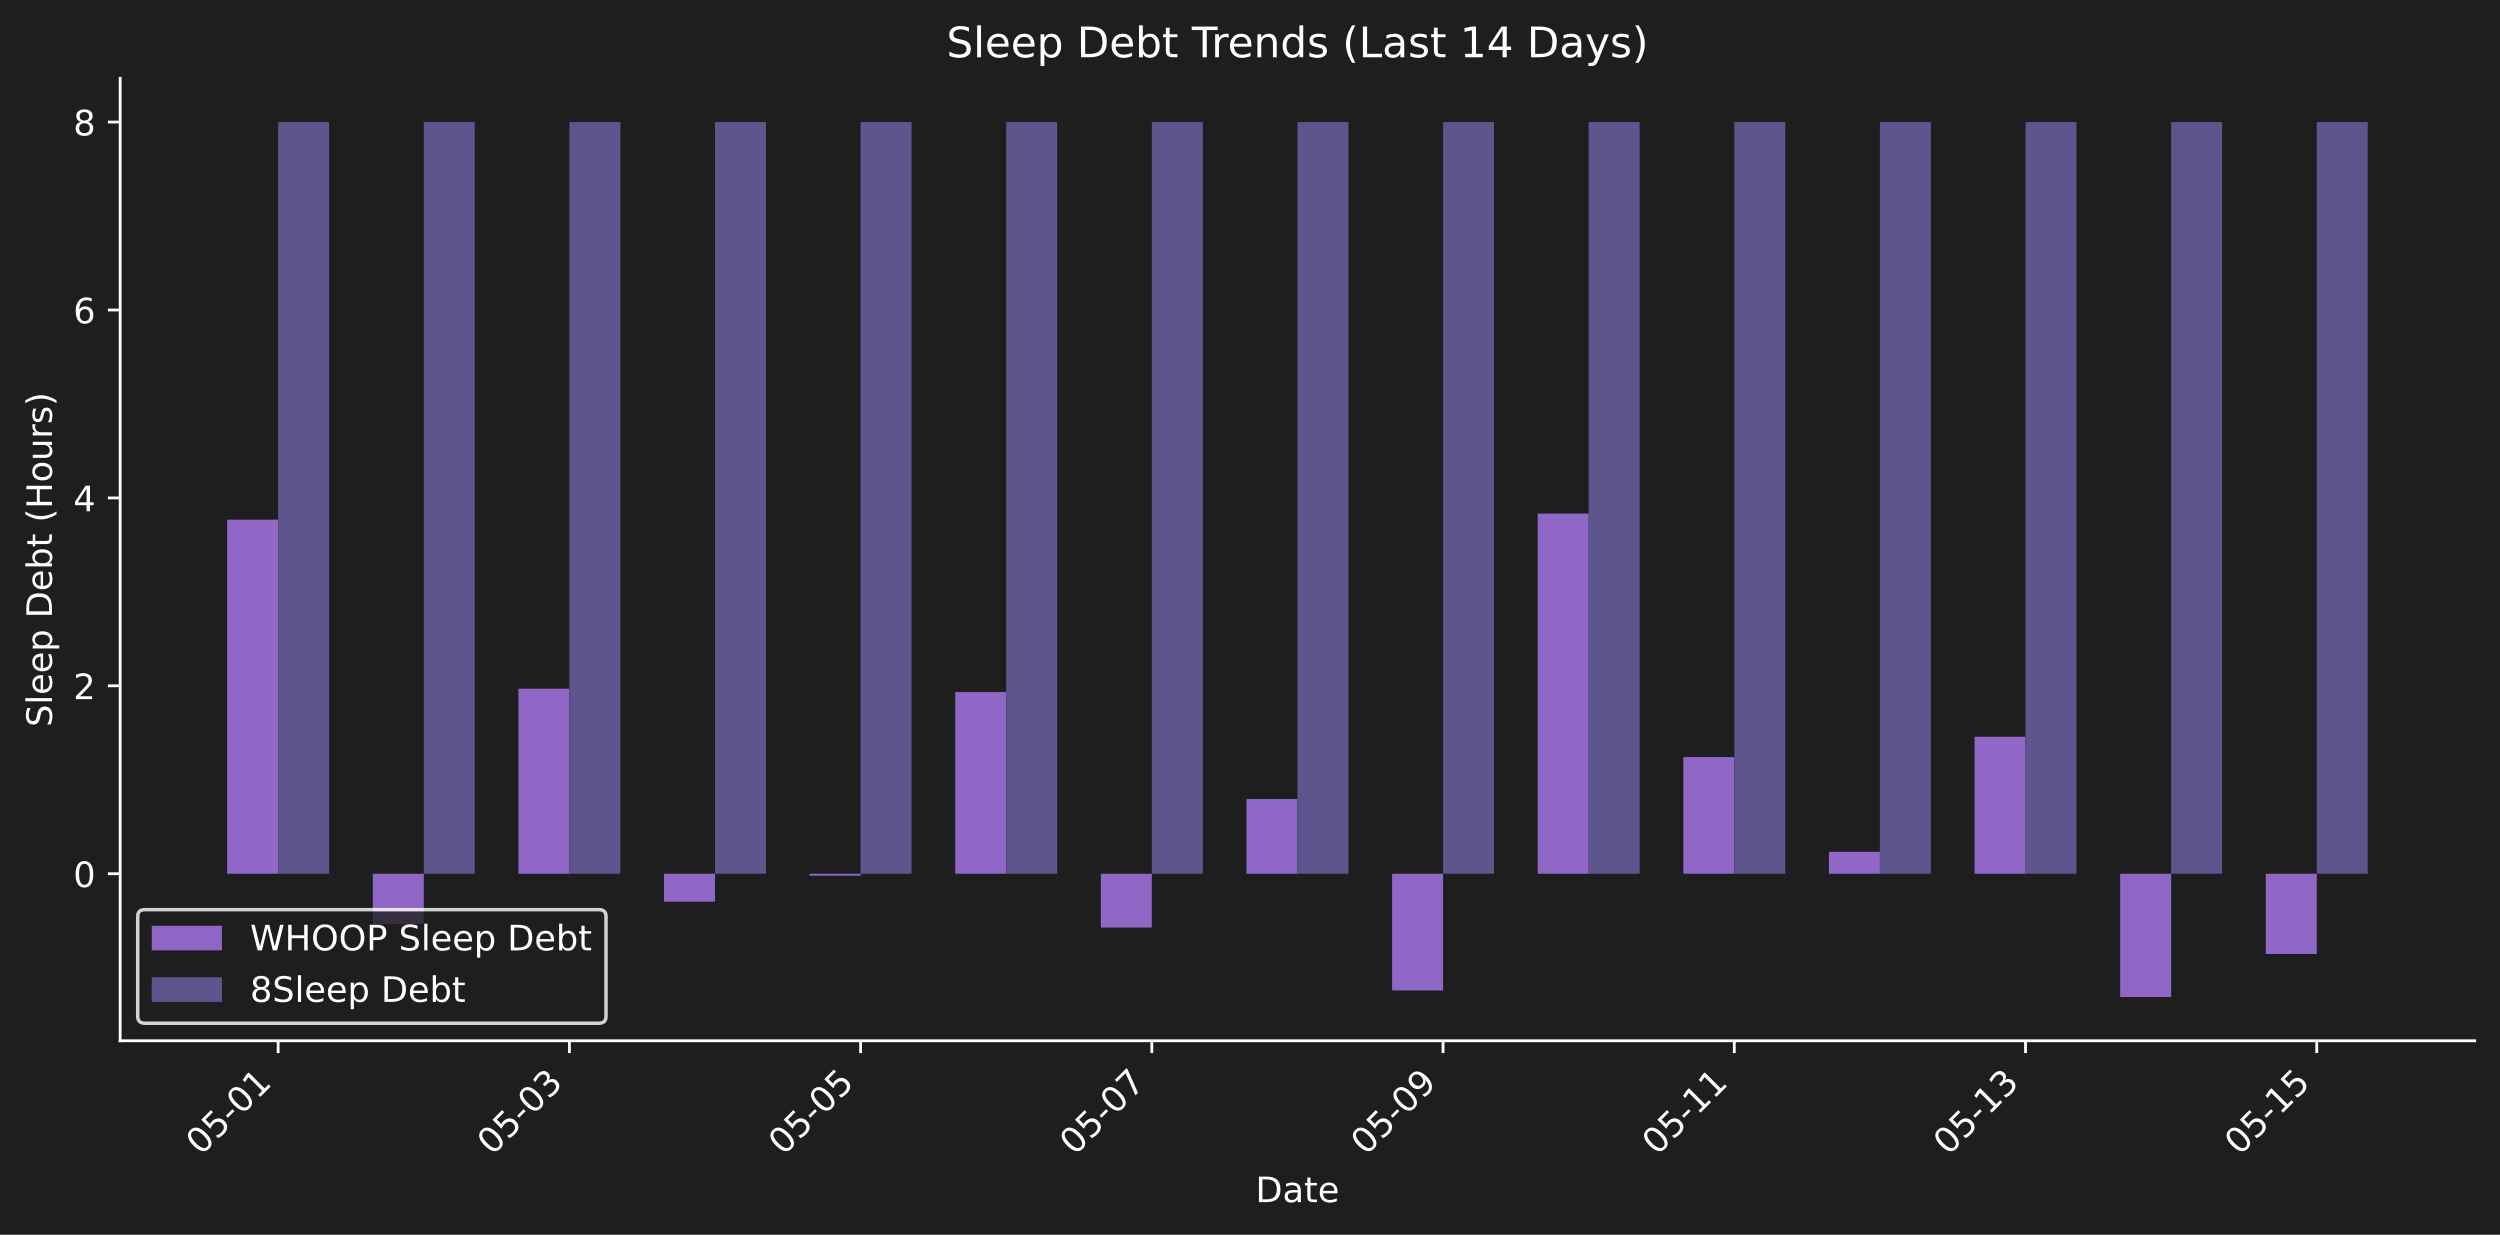
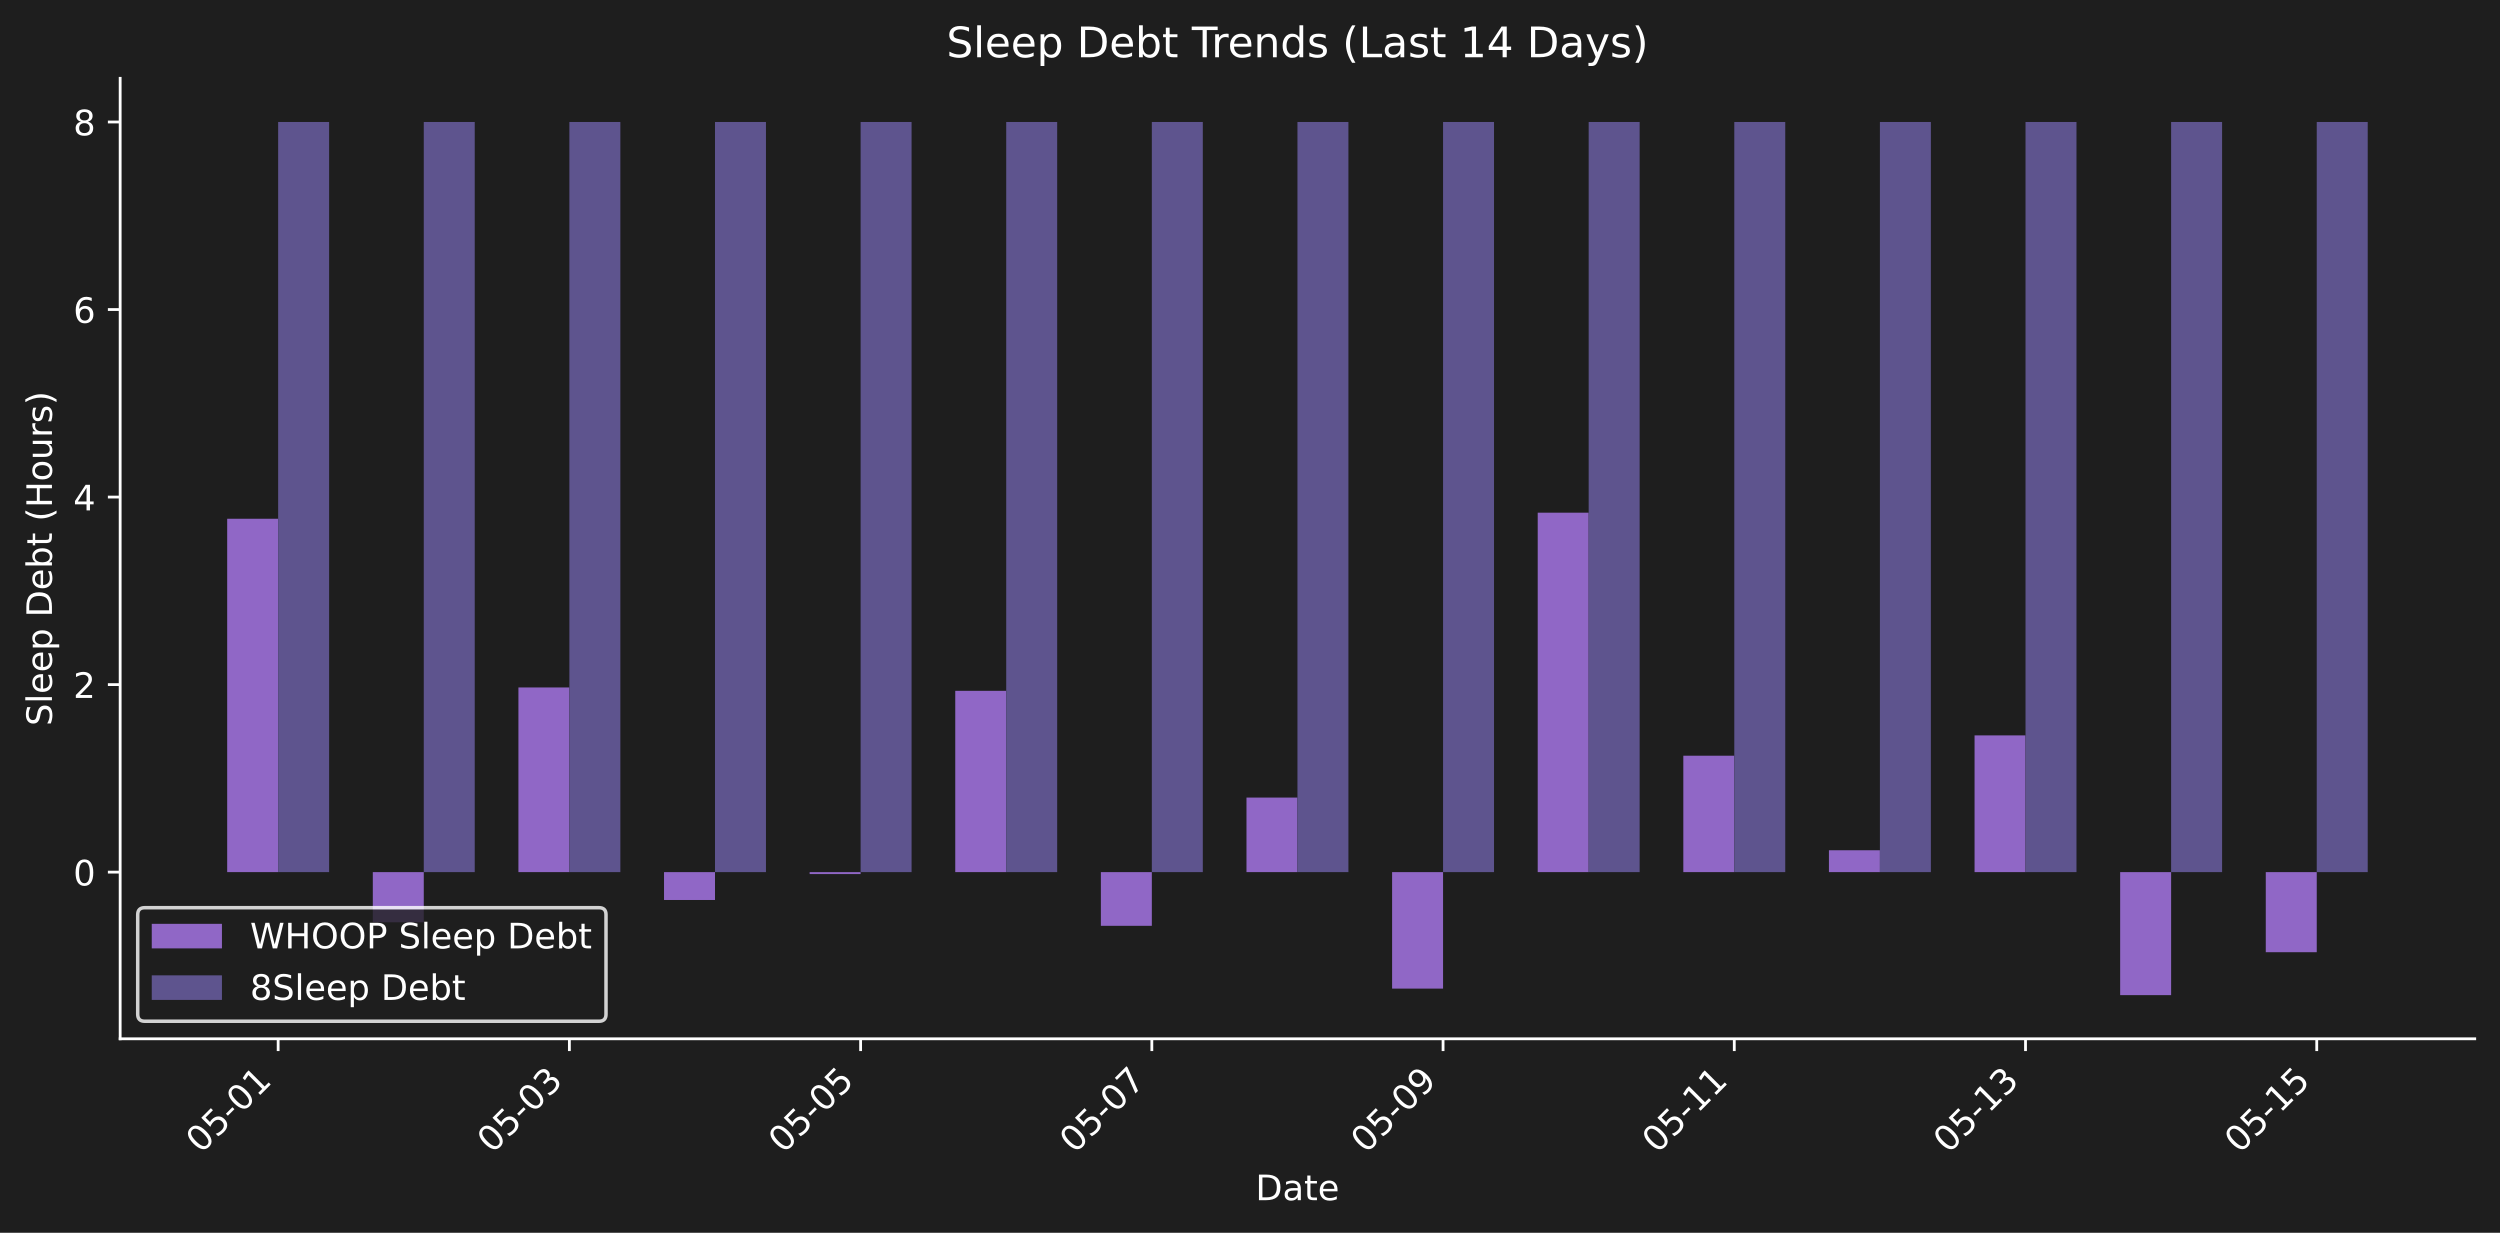
- <svg xmlns="http://www.w3.org/2000/svg" xmlns:xlink="http://www.w3.org/1999/xlink" width="712.371pt" height="351.832pt" viewBox="0 0 712.371 351.832" version="1.1">
+ <svg xmlns="http://www.w3.org/2000/svg" xmlns:xlink="http://www.w3.org/1999/xlink" width="712.371pt" height="351.271pt" viewBox="0 0 712.371 351.271" version="1.1">
  <defs>
    <style type="text/css">*{stroke-linejoin: round; stroke-linecap: butt}</style>
  </defs>
  <g id="figure_1">
    <g id="patch_1">
-       <path d="M 0 351.832  L 712.371 351.832  L 712.371 0  L 0 0  z " style="fill: #1e1e1e" />
+       <path d="M 0 351.271  L 712.371 351.271  L 712.371 0  L 0 0  z " style="fill: #1e1e1e" />
    </g>
    <g id="axes_1">
      <g id="patch_2">
-         <path d="M 34.241 296.563  L 705.171 296.563  L 705.171 22.318  L 34.241 22.318  L 34.241 296.563  z " style="fill: none" />
+         <path d="M 34.241 296.002  L 705.171 296.002  L 705.171 22.318  L 34.241 22.318  L 34.241 296.002  z " style="fill: none" />
      </g>
      <g id="patch_3">
-         <path d="M 64.737 248.971  L 79.26 248.971  L 79.26 148.077  L 64.737 148.077  z " clip-path="url(#p86af8dbedc)" style="fill: #9067c6" />
+         <path d="M 64.737 248.508  L 79.26 248.508  L 79.26 147.819  L 64.737 147.819  z " clip-path="url(#pf714ed4c09)" style="fill: #9067c6" />
      </g>
      <g id="patch_4">
-         <path d="M 106.23 248.971  L 120.752 248.971  L 120.752 263.296  L 106.23 263.296  z " clip-path="url(#p86af8dbedc)" style="fill: #9067c6" />
+         <path d="M 106.23 248.508  L 120.752 248.508  L 120.752 262.803  L 106.23 262.803  z " clip-path="url(#pf714ed4c09)" style="fill: #9067c6" />
      </g>
      <g id="patch_5">
-         <path d="M 147.722 248.971  L 162.244 248.971  L 162.244 196.246  L 147.722 196.246  z " clip-path="url(#p86af8dbedc)" style="fill: #9067c6" />
+         <path d="M 147.722 248.508  L 162.244 248.508  L 162.244 195.891  L 147.722 195.891  z " clip-path="url(#pf714ed4c09)" style="fill: #9067c6" />
      </g>
      <g id="patch_6">
-         <path d="M 189.214 248.971  L 203.737 248.971  L 203.737 256.93  L 189.214 256.93  z " clip-path="url(#p86af8dbedc)" style="fill: #9067c6" />
+         <path d="M 189.214 248.508  L 203.737 248.508  L 203.737 256.45  L 189.214 256.45  z " clip-path="url(#pf714ed4c09)" style="fill: #9067c6" />
      </g>
      <g id="patch_7">
-         <path d="M 230.707 248.971  L 245.229 248.971  L 245.229 249.53  L 230.707 249.53  z " clip-path="url(#p86af8dbedc)" style="fill: #9067c6" />
+         <path d="M 230.707 248.508  L 245.229 248.508  L 245.229 249.065  L 230.707 249.065  z " clip-path="url(#pf714ed4c09)" style="fill: #9067c6" />
      </g>
      <g id="patch_8">
-         <path d="M 272.199 248.971  L 286.721 248.971  L 286.721 197.207  L 272.199 197.207  z " clip-path="url(#p86af8dbedc)" style="fill: #9067c6" />
+         <path d="M 272.199 248.508  L 286.721 248.508  L 286.721 196.85  L 272.199 196.85  z " clip-path="url(#pf714ed4c09)" style="fill: #9067c6" />
      </g>
      <g id="patch_9">
-         <path d="M 313.691 248.971  L 328.213 248.971  L 328.213 264.307  L 313.691 264.307  z " clip-path="url(#p86af8dbedc)" style="fill: #9067c6" />
+         <path d="M 313.691 248.508  L 328.213 248.508  L 328.213 263.812  L 313.691 263.812  z " clip-path="url(#pf714ed4c09)" style="fill: #9067c6" />
      </g>
      <g id="patch_10">
-         <path d="M 355.183 248.971  L 369.706 248.971  L 369.706 227.686  L 355.183 227.686  z " clip-path="url(#p86af8dbedc)" style="fill: #9067c6" />
+         <path d="M 355.183 248.508  L 369.706 248.508  L 369.706 227.266  L 355.183 227.266  z " clip-path="url(#pf714ed4c09)" style="fill: #9067c6" />
      </g>
      <g id="patch_11">
-         <path d="M 396.676 248.971  L 411.198 248.971  L 411.198 282.233  L 396.676 282.233  z " clip-path="url(#p86af8dbedc)" style="fill: #9067c6" />
+         <path d="M 396.676 248.508  L 411.198 248.508  L 411.198 281.702  L 396.676 281.702  z " clip-path="url(#pf714ed4c09)" style="fill: #9067c6" />
      </g>
      <g id="patch_12">
-         <path d="M 438.168 248.971  L 452.69 248.971  L 452.69 146.343  L 438.168 146.343  z " clip-path="url(#p86af8dbedc)" style="fill: #9067c6" />
+         <path d="M 438.168 248.508  L 452.69 248.508  L 452.69 146.089  L 438.168 146.089  z " clip-path="url(#pf714ed4c09)" style="fill: #9067c6" />
      </g>
      <g id="patch_13">
-         <path d="M 479.66 248.971  L 494.182 248.971  L 494.182 215.734  L 479.66 215.734  z " clip-path="url(#p86af8dbedc)" style="fill: #9067c6" />
+         <path d="M 479.66 248.508  L 494.182 248.508  L 494.182 215.338  L 479.66 215.338  z " clip-path="url(#pf714ed4c09)" style="fill: #9067c6" />
      </g>
      <g id="patch_14">
-         <path d="M 521.152 248.971  L 535.675 248.971  L 535.675 242.73  L 521.152 242.73  z " clip-path="url(#p86af8dbedc)" style="fill: #9067c6" />
+         <path d="M 521.152 248.508  L 535.675 248.508  L 535.675 242.279  L 521.152 242.279  z " clip-path="url(#pf714ed4c09)" style="fill: #9067c6" />
      </g>
      <g id="patch_15">
-         <path d="M 562.645 248.971  L 577.167 248.971  L 577.167 209.932  L 562.645 209.932  z " clip-path="url(#p86af8dbedc)" style="fill: #9067c6" />
+         <path d="M 562.645 248.508  L 577.167 248.508  L 577.167 209.548  L 562.645 209.548  z " clip-path="url(#pf714ed4c09)" style="fill: #9067c6" />
      </g>
      <g id="patch_16">
-         <path d="M 604.137 248.971  L 618.659 248.971  L 618.659 284.097  L 604.137 284.097  z " clip-path="url(#p86af8dbedc)" style="fill: #9067c6" />
+         <path d="M 604.137 248.508  L 618.659 248.508  L 618.659 283.562  L 604.137 283.562  z " clip-path="url(#pf714ed4c09)" style="fill: #9067c6" />
      </g>
      <g id="patch_17">
-         <path d="M 645.629 248.971  L 660.152 248.971  L 660.152 271.84  L 645.629 271.84  z " clip-path="url(#p86af8dbedc)" style="fill: #9067c6" />
+         <path d="M 645.629 248.508  L 660.152 248.508  L 660.152 271.33  L 645.629 271.33  z " clip-path="url(#pf714ed4c09)" style="fill: #9067c6" />
      </g>
      <g id="patch_18">
-         <path d="M 79.26 248.971  L 93.782 248.971  L 93.782 34.784  L 79.26 34.784  z " clip-path="url(#p86af8dbedc)" style="fill: #5e548e" />
+         <path d="M 79.26 248.508  L 93.782 248.508  L 93.782 34.758  L 79.26 34.758  z " clip-path="url(#pf714ed4c09)" style="fill: #5e548e" />
      </g>
      <g id="patch_19">
-         <path d="M 120.752 248.971  L 135.274 248.971  L 135.274 34.784  L 120.752 34.784  z " clip-path="url(#p86af8dbedc)" style="fill: #5e548e" />
+         <path d="M 120.752 248.508  L 135.274 248.508  L 135.274 34.758  L 120.752 34.758  z " clip-path="url(#pf714ed4c09)" style="fill: #5e548e" />
      </g>
      <g id="patch_20">
-         <path d="M 162.244 248.971  L 176.767 248.971  L 176.767 34.784  L 162.244 34.784  z " clip-path="url(#p86af8dbedc)" style="fill: #5e548e" />
+         <path d="M 162.244 248.508  L 176.767 248.508  L 176.767 34.758  L 162.244 34.758  z " clip-path="url(#pf714ed4c09)" style="fill: #5e548e" />
      </g>
      <g id="patch_21">
-         <path d="M 203.737 248.971  L 218.259 248.971  L 218.259 34.784  L 203.737 34.784  z " clip-path="url(#p86af8dbedc)" style="fill: #5e548e" />
+         <path d="M 203.737 248.508  L 218.259 248.508  L 218.259 34.758  L 203.737 34.758  z " clip-path="url(#pf714ed4c09)" style="fill: #5e548e" />
      </g>
      <g id="patch_22">
-         <path d="M 245.229 248.971  L 259.751 248.971  L 259.751 34.784  L 245.229 34.784  z " clip-path="url(#p86af8dbedc)" style="fill: #5e548e" />
+         <path d="M 245.229 248.508  L 259.751 248.508  L 259.751 34.758  L 245.229 34.758  z " clip-path="url(#pf714ed4c09)" style="fill: #5e548e" />
      </g>
      <g id="patch_23">
-         <path d="M 286.721 248.971  L 301.243 248.971  L 301.243 34.784  L 286.721 34.784  z " clip-path="url(#p86af8dbedc)" style="fill: #5e548e" />
+         <path d="M 286.721 248.508  L 301.243 248.508  L 301.243 34.758  L 286.721 34.758  z " clip-path="url(#pf714ed4c09)" style="fill: #5e548e" />
      </g>
      <g id="patch_24">
-         <path d="M 328.213 248.971  L 342.736 248.971  L 342.736 34.784  L 328.213 34.784  z " clip-path="url(#p86af8dbedc)" style="fill: #5e548e" />
+         <path d="M 328.213 248.508  L 342.736 248.508  L 342.736 34.758  L 328.213 34.758  z " clip-path="url(#pf714ed4c09)" style="fill: #5e548e" />
      </g>
      <g id="patch_25">
-         <path d="M 369.706 248.971  L 384.228 248.971  L 384.228 34.784  L 369.706 34.784  z " clip-path="url(#p86af8dbedc)" style="fill: #5e548e" />
+         <path d="M 369.706 248.508  L 384.228 248.508  L 384.228 34.758  L 369.706 34.758  z " clip-path="url(#pf714ed4c09)" style="fill: #5e548e" />
      </g>
      <g id="patch_26">
-         <path d="M 411.198 248.971  L 425.72 248.971  L 425.72 34.784  L 411.198 34.784  z " clip-path="url(#p86af8dbedc)" style="fill: #5e548e" />
+         <path d="M 411.198 248.508  L 425.72 248.508  L 425.72 34.758  L 411.198 34.758  z " clip-path="url(#pf714ed4c09)" style="fill: #5e548e" />
      </g>
      <g id="patch_27">
-         <path d="M 452.69 248.971  L 467.212 248.971  L 467.212 34.784  L 452.69 34.784  z " clip-path="url(#p86af8dbedc)" style="fill: #5e548e" />
+         <path d="M 452.69 248.508  L 467.212 248.508  L 467.212 34.758  L 452.69 34.758  z " clip-path="url(#pf714ed4c09)" style="fill: #5e548e" />
      </g>
      <g id="patch_28">
-         <path d="M 494.182 248.971  L 508.705 248.971  L 508.705 34.784  L 494.182 34.784  z " clip-path="url(#p86af8dbedc)" style="fill: #5e548e" />
+         <path d="M 494.182 248.508  L 508.705 248.508  L 508.705 34.758  L 494.182 34.758  z " clip-path="url(#pf714ed4c09)" style="fill: #5e548e" />
      </g>
      <g id="patch_29">
-         <path d="M 535.675 248.971  L 550.197 248.971  L 550.197 34.784  L 535.675 34.784  z " clip-path="url(#p86af8dbedc)" style="fill: #5e548e" />
+         <path d="M 535.675 248.508  L 550.197 248.508  L 550.197 34.758  L 535.675 34.758  z " clip-path="url(#pf714ed4c09)" style="fill: #5e548e" />
      </g>
      <g id="patch_30">
-         <path d="M 577.167 248.971  L 591.689 248.971  L 591.689 34.784  L 577.167 34.784  z " clip-path="url(#p86af8dbedc)" style="fill: #5e548e" />
+         <path d="M 577.167 248.508  L 591.689 248.508  L 591.689 34.758  L 577.167 34.758  z " clip-path="url(#pf714ed4c09)" style="fill: #5e548e" />
      </g>
      <g id="patch_31">
-         <path d="M 618.659 248.971  L 633.182 248.971  L 633.182 34.784  L 618.659 34.784  z " clip-path="url(#p86af8dbedc)" style="fill: #5e548e" />
+         <path d="M 618.659 248.508  L 633.182 248.508  L 633.182 34.758  L 618.659 34.758  z " clip-path="url(#pf714ed4c09)" style="fill: #5e548e" />
      </g>
      <g id="patch_32">
-         <path d="M 660.152 248.971  L 674.674 248.971  L 674.674 34.784  L 660.152 34.784  z " clip-path="url(#p86af8dbedc)" style="fill: #5e548e" />
+         <path d="M 660.152 248.508  L 674.674 248.508  L 674.674 34.758  L 660.152 34.758  z " clip-path="url(#pf714ed4c09)" style="fill: #5e548e" />
      </g>
      <g id="matplotlib.axis_1">
        <g id="xtick_1">
          <g id="line2d_1">
            <defs>
-               <path id="mc27e5ec6ce" d="M 0 0  L 0 3.5  " style="stroke: #ffffff; stroke-width: 0.8" />
+               <path id="m2651adef51" d="M 0 0  L 0 3.5  " style="stroke: #ffffff; stroke-width: 0.8" />
            </defs>
            <g>
-               <use xlink:href="#mc27e5ec6ce" x="79.26" y="296.563" style="fill: #ffffff; stroke: #ffffff; stroke-width: 0.8" />
+               <use xlink:href="#m2651adef51" x="79.26" y="296.002" style="fill: #ffffff; stroke: #ffffff; stroke-width: 0.8" />
            </g>
          </g>
          <g id="text_1">
-             <g style="fill: #ffffff" transform="translate(57.2422 329.483) rotate(-45) scale(0.1 -0.1)">
+             <g style="fill: #ffffff" transform="translate(57.2422 328.9221) rotate(-45) scale(0.1 -0.1)">
              <defs>
                <path id="DejaVuSans-30" d="M 2034 4250  Q 1547 4250 1301 3770  Q 1056 3291 1056 2328  Q 1056 1369 1301 889  Q 1547 409 2034 409  Q 2525 409 2770 889  Q 3016 1369 3016 2328  Q 3016 3291 2770 3770  Q 2525 4250 2034 4250  z M 2034 4750  Q 2819 4750 3233 4129  Q 3647 3509 3647 2328  Q 3647 1150 3233 529  Q 2819 -91 2034 -91  Q 1250 -91 836 529  Q 422 1150 422 2328  Q 422 3509 836 4129  Q 1250 4750 2034 4750  z " transform="scale(0.015625)" />
                <path id="DejaVuSans-35" d="M 691 4666  L 3169 4666  L 3169 4134  L 1269 4134  L 1269 2991  Q 1406 3038 1543 3061  Q 1681 3084 1819 3084  Q 2600 3084 3056 2656  Q 3513 2228 3513 1497  Q 3513 744 3044 326  Q 2575 -91 1722 -91  Q 1428 -91 1123 -41  Q 819 9 494 109  L 494 744  Q 775 591 1075 516  Q 1375 441 1709 441  Q 2250 441 2565 725  Q 2881 1009 2881 1497  Q 2881 1984 2565 2268  Q 2250 2553 1709 2553  Q 1456 2553 1204 2497  Q 953 2441 691 2322  L 691 4666  z " transform="scale(0.015625)" />
                <path id="DejaVuSans-2d" d="M 313 2009  L 1997 2009  L 1997 1497  L 313 1497  L 313 2009  z " transform="scale(0.015625)" />
                <path id="DejaVuSans-31" d="M 794 531  L 1825 531  L 1825 4091  L 703 3866  L 703 4441  L 1819 4666  L 2450 4666  L 2450 531  L 3481 531  L 3481 0  L 794 0  L 794 531  z " transform="scale(0.015625)" />
              </defs>
              <use xlink:href="#DejaVuSans-30" />
              <use xlink:href="#DejaVuSans-35" transform="translate(63.62305 0)" />
              <use xlink:href="#DejaVuSans-2d" transform="translate(127.2461 0)" />
              <use xlink:href="#DejaVuSans-30" transform="translate(163.3301 0)" />
              <use xlink:href="#DejaVuSans-31" transform="translate(226.9531 0)" />
            </g>
          </g>
        </g>
        <g id="xtick_2">
          <g id="line2d_2">
            <g>
-               <use xlink:href="#mc27e5ec6ce" x="162.244" y="296.563" style="fill: #ffffff; stroke: #ffffff; stroke-width: 0.8" />
+               <use xlink:href="#m2651adef51" x="162.244" y="296.002" style="fill: #ffffff; stroke: #ffffff; stroke-width: 0.8" />
            </g>
          </g>
          <g id="text_2">
-             <g style="fill: #ffffff" transform="translate(140.2267 329.483) rotate(-45) scale(0.1 -0.1)">
+             <g style="fill: #ffffff" transform="translate(140.2267 328.9221) rotate(-45) scale(0.1 -0.1)">
              <defs>
                <path id="DejaVuSans-33" d="M 2597 2516  Q 3050 2419 3304 2112  Q 3559 1806 3559 1356  Q 3559 666 3084 287  Q 2609 -91 1734 -91  Q 1441 -91 1130 -33  Q 819 25 488 141  L 488 750  Q 750 597 1062 519  Q 1375 441 1716 441  Q 2309 441 2620 675  Q 2931 909 2931 1356  Q 2931 1769 2642 2001  Q 2353 2234 1838 2234  L 1294 2234  L 1294 2753  L 1863 2753  Q 2328 2753 2575 2939  Q 2822 3125 2822 3475  Q 2822 3834 2567 4026  Q 2313 4219 1838 4219  Q 1578 4219 1281 4162  Q 984 4106 628 3988  L 628 4550  Q 988 4650 1302 4700  Q 1616 4750 1894 4750  Q 2613 4750 3031 4423  Q 3450 4097 3450 3541  Q 3450 3153 3228 2886  Q 3006 2619 2597 2516  z " transform="scale(0.015625)" />
              </defs>
              <use xlink:href="#DejaVuSans-30" />
              <use xlink:href="#DejaVuSans-35" transform="translate(63.62305 0)" />
              <use xlink:href="#DejaVuSans-2d" transform="translate(127.2461 0)" />
              <use xlink:href="#DejaVuSans-30" transform="translate(163.3301 0)" />
              <use xlink:href="#DejaVuSans-33" transform="translate(226.9531 0)" />
            </g>
          </g>
        </g>
        <g id="xtick_3">
          <g id="line2d_3">
            <g>
-               <use xlink:href="#mc27e5ec6ce" x="245.229" y="296.563" style="fill: #ffffff; stroke: #ffffff; stroke-width: 0.8" />
+               <use xlink:href="#m2651adef51" x="245.229" y="296.002" style="fill: #ffffff; stroke: #ffffff; stroke-width: 0.8" />
            </g>
          </g>
          <g id="text_3">
-             <g style="fill: #ffffff" transform="translate(223.2113 329.483) rotate(-45) scale(0.1 -0.1)">
+             <g style="fill: #ffffff" transform="translate(223.2113 328.9221) rotate(-45) scale(0.1 -0.1)">
              <use xlink:href="#DejaVuSans-30" />
              <use xlink:href="#DejaVuSans-35" transform="translate(63.62305 0)" />
              <use xlink:href="#DejaVuSans-2d" transform="translate(127.2461 0)" />
              <use xlink:href="#DejaVuSans-30" transform="translate(163.3301 0)" />
              <use xlink:href="#DejaVuSans-35" transform="translate(226.9531 0)" />
            </g>
          </g>
        </g>
        <g id="xtick_4">
          <g id="line2d_4">
            <g>
-               <use xlink:href="#mc27e5ec6ce" x="328.213" y="296.563" style="fill: #ffffff; stroke: #ffffff; stroke-width: 0.8" />
+               <use xlink:href="#m2651adef51" x="328.213" y="296.002" style="fill: #ffffff; stroke: #ffffff; stroke-width: 0.8" />
            </g>
          </g>
          <g id="text_4">
-             <g style="fill: #ffffff" transform="translate(306.1958 329.483) rotate(-45) scale(0.1 -0.1)">
+             <g style="fill: #ffffff" transform="translate(306.1958 328.9221) rotate(-45) scale(0.1 -0.1)">
              <defs>
                <path id="DejaVuSans-37" d="M 525 4666  L 3525 4666  L 3525 4397  L 1831 0  L 1172 0  L 2766 4134  L 525 4134  L 525 4666  z " transform="scale(0.015625)" />
              </defs>
              <use xlink:href="#DejaVuSans-30" />
              <use xlink:href="#DejaVuSans-35" transform="translate(63.62305 0)" />
              <use xlink:href="#DejaVuSans-2d" transform="translate(127.2461 0)" />
              <use xlink:href="#DejaVuSans-30" transform="translate(163.3301 0)" />
              <use xlink:href="#DejaVuSans-37" transform="translate(226.9531 0)" />
            </g>
          </g>
        </g>
        <g id="xtick_5">
          <g id="line2d_5">
            <g>
-               <use xlink:href="#mc27e5ec6ce" x="411.198" y="296.563" style="fill: #ffffff; stroke: #ffffff; stroke-width: 0.8" />
+               <use xlink:href="#m2651adef51" x="411.198" y="296.002" style="fill: #ffffff; stroke: #ffffff; stroke-width: 0.8" />
            </g>
          </g>
          <g id="text_5">
-             <g style="fill: #ffffff" transform="translate(389.1804 329.483) rotate(-45) scale(0.1 -0.1)">
+             <g style="fill: #ffffff" transform="translate(389.1804 328.9221) rotate(-45) scale(0.1 -0.1)">
              <defs>
                <path id="DejaVuSans-39" d="M 703 97  L 703 672  Q 941 559 1184 500  Q 1428 441 1663 441  Q 2288 441 2617 861  Q 2947 1281 2994 2138  Q 2813 1869 2534 1725  Q 2256 1581 1919 1581  Q 1219 1581 811 2004  Q 403 2428 403 3163  Q 403 3881 828 4315  Q 1253 4750 1959 4750  Q 2769 4750 3195 4129  Q 3622 3509 3622 2328  Q 3622 1225 3098 567  Q 2575 -91 1691 -91  Q 1453 -91 1209 -44  Q 966 3 703 97  z M 1959 2075  Q 2384 2075 2632 2365  Q 2881 2656 2881 3163  Q 2881 3666 2632 3958  Q 2384 4250 1959 4250  Q 1534 4250 1286 3958  Q 1038 3666 1038 3163  Q 1038 2656 1286 2365  Q 1534 2075 1959 2075  z " transform="scale(0.015625)" />
              </defs>
              <use xlink:href="#DejaVuSans-30" />
              <use xlink:href="#DejaVuSans-35" transform="translate(63.62305 0)" />
              <use xlink:href="#DejaVuSans-2d" transform="translate(127.2461 0)" />
              <use xlink:href="#DejaVuSans-30" transform="translate(163.3301 0)" />
              <use xlink:href="#DejaVuSans-39" transform="translate(226.9531 0)" />
            </g>
          </g>
        </g>
        <g id="xtick_6">
          <g id="line2d_6">
            <g>
-               <use xlink:href="#mc27e5ec6ce" x="494.182" y="296.563" style="fill: #ffffff; stroke: #ffffff; stroke-width: 0.8" />
+               <use xlink:href="#m2651adef51" x="494.182" y="296.002" style="fill: #ffffff; stroke: #ffffff; stroke-width: 0.8" />
            </g>
          </g>
          <g id="text_6">
-             <g style="fill: #ffffff" transform="translate(472.1649 329.483) rotate(-45) scale(0.1 -0.1)">
+             <g style="fill: #ffffff" transform="translate(472.1649 328.9221) rotate(-45) scale(0.1 -0.1)">
              <use xlink:href="#DejaVuSans-30" />
              <use xlink:href="#DejaVuSans-35" transform="translate(63.62305 0)" />
              <use xlink:href="#DejaVuSans-2d" transform="translate(127.2461 0)" />
              <use xlink:href="#DejaVuSans-31" transform="translate(163.3301 0)" />
              <use xlink:href="#DejaVuSans-31" transform="translate(226.9531 0)" />
            </g>
          </g>
        </g>
        <g id="xtick_7">
          <g id="line2d_7">
            <g>
-               <use xlink:href="#mc27e5ec6ce" x="577.167" y="296.563" style="fill: #ffffff; stroke: #ffffff; stroke-width: 0.8" />
+               <use xlink:href="#m2651adef51" x="577.167" y="296.002" style="fill: #ffffff; stroke: #ffffff; stroke-width: 0.8" />
            </g>
          </g>
          <g id="text_7">
-             <g style="fill: #ffffff" transform="translate(555.1494 329.483) rotate(-45) scale(0.1 -0.1)">
+             <g style="fill: #ffffff" transform="translate(555.1494 328.9221) rotate(-45) scale(0.1 -0.1)">
              <use xlink:href="#DejaVuSans-30" />
              <use xlink:href="#DejaVuSans-35" transform="translate(63.62305 0)" />
              <use xlink:href="#DejaVuSans-2d" transform="translate(127.2461 0)" />
              <use xlink:href="#DejaVuSans-31" transform="translate(163.3301 0)" />
              <use xlink:href="#DejaVuSans-33" transform="translate(226.9531 0)" />
            </g>
          </g>
        </g>
        <g id="xtick_8">
          <g id="line2d_8">
            <g>
-               <use xlink:href="#mc27e5ec6ce" x="660.152" y="296.563" style="fill: #ffffff; stroke: #ffffff; stroke-width: 0.8" />
+               <use xlink:href="#m2651adef51" x="660.152" y="296.002" style="fill: #ffffff; stroke: #ffffff; stroke-width: 0.8" />
            </g>
          </g>
          <g id="text_8">
-             <g style="fill: #ffffff" transform="translate(638.134 329.483) rotate(-45) scale(0.1 -0.1)">
+             <g style="fill: #ffffff" transform="translate(638.134 328.9221) rotate(-45) scale(0.1 -0.1)">
              <use xlink:href="#DejaVuSans-30" />
              <use xlink:href="#DejaVuSans-35" transform="translate(63.62305 0)" />
              <use xlink:href="#DejaVuSans-2d" transform="translate(127.2461 0)" />
              <use xlink:href="#DejaVuSans-31" transform="translate(163.3301 0)" />
              <use xlink:href="#DejaVuSans-35" transform="translate(226.9531 0)" />
            </g>
          </g>
        </g>
        <g id="text_9">
-           <g style="fill: #ffffff" transform="translate(357.7548 342.552) scale(0.1 -0.1)">
+           <g style="fill: #ffffff" transform="translate(357.7548 341.9911) scale(0.1 -0.1)">
            <defs>
              <path id="DejaVuSans-44" d="M 1259 4147  L 1259 519  L 2022 519  Q 2988 519 3436 956  Q 3884 1394 3884 2338  Q 3884 3275 3436 3711  Q 2988 4147 2022 4147  L 1259 4147  z M 628 4666  L 1925 4666  Q 3281 4666 3915 4102  Q 4550 3538 4550 2338  Q 4550 1131 3912 565  Q 3275 0 1925 0  L 628 0  L 628 4666  z " transform="scale(0.015625)" />
              <path id="DejaVuSans-61" d="M 2194 1759  Q 1497 1759 1228 1600  Q 959 1441 959 1056  Q 959 750 1161 570  Q 1363 391 1709 391  Q 2188 391 2477 730  Q 2766 1069 2766 1631  L 2766 1759  L 2194 1759  z M 3341 1997  L 3341 0  L 2766 0  L 2766 531  Q 2569 213 2275 61  Q 1981 -91 1556 -91  Q 1019 -91 701 211  Q 384 513 384 1019  Q 384 1609 779 1909  Q 1175 2209 1959 2209  L 2766 2209  L 2766 2266  Q 2766 2663 2505 2880  Q 2244 3097 1772 3097  Q 1472 3097 1187 3025  Q 903 2953 641 2809  L 641 3341  Q 956 3463 1253 3523  Q 1550 3584 1831 3584  Q 2591 3584 2966 3190  Q 3341 2797 3341 1997  z " transform="scale(0.015625)" />
              <path id="DejaVuSans-74" d="M 1172 4494  L 1172 3500  L 2356 3500  L 2356 3053  L 1172 3053  L 1172 1153  Q 1172 725 1289 603  Q 1406 481 1766 481  L 2356 481  L 2356 0  L 1766 0  Q 1100 0 847 248  Q 594 497 594 1153  L 594 3053  L 172 3053  L 172 3500  L 594 3500  L 594 4494  L 1172 4494  z " transform="scale(0.015625)" />
              <path id="DejaVuSans-65" d="M 3597 1894  L 3597 1613  L 953 1613  Q 991 1019 1311 708  Q 1631 397 2203 397  Q 2534 397 2845 478  Q 3156 559 3463 722  L 3463 178  Q 3153 47 2828 -22  Q 2503 -91 2169 -91  Q 1331 -91 842 396  Q 353 884 353 1716  Q 353 2575 817 3079  Q 1281 3584 2069 3584  Q 2775 3584 3186 3129  Q 3597 2675 3597 1894  z M 3022 2063  Q 3016 2534 2758 2815  Q 2500 3097 2075 3097  Q 1594 3097 1305 2825  Q 1016 2553 972 2059  L 3022 2063  z " transform="scale(0.015625)" />
            </defs>
            <use xlink:href="#DejaVuSans-44" />
            <use xlink:href="#DejaVuSans-61" transform="translate(77.00195 0)" />
            <use xlink:href="#DejaVuSans-74" transform="translate(138.2812 0)" />
            <use xlink:href="#DejaVuSans-65" transform="translate(177.4902 0)" />
          </g>
        </g>
      </g>
      <g id="matplotlib.axis_2">
        <g id="ytick_1">
          <g id="line2d_9">
            <defs>
-               <path id="m683df38c7d" d="M 0 0  L -3.5 0  " style="stroke: #ffffff; stroke-width: 0.8" />
+               <path id="m13332df823" d="M 0 0  L -3.5 0  " style="stroke: #ffffff; stroke-width: 0.8" />
            </defs>
            <g>
-               <use xlink:href="#m683df38c7d" x="34.241" y="248.971" style="fill: #ffffff; stroke: #ffffff; stroke-width: 0.8" />
+               <use xlink:href="#m13332df823" x="34.241" y="248.508" style="fill: #ffffff; stroke: #ffffff; stroke-width: 0.8" />
            </g>
          </g>
          <g id="text_10">
-             <g style="fill: #ffffff" transform="translate(20.87813 252.7705) scale(0.1 -0.1)">
+             <g style="fill: #ffffff" transform="translate(20.87813 252.307) scale(0.1 -0.1)">
              <use xlink:href="#DejaVuSans-30" />
            </g>
          </g>
        </g>
        <g id="ytick_2">
          <g id="line2d_10">
            <g>
-               <use xlink:href="#m683df38c7d" x="34.241" y="195.424" style="fill: #ffffff; stroke: #ffffff; stroke-width: 0.8" />
+               <use xlink:href="#m13332df823" x="34.241" y="195.07" style="fill: #ffffff; stroke: #ffffff; stroke-width: 0.8" />
            </g>
          </g>
          <g id="text_11">
-             <g style="fill: #ffffff" transform="translate(20.87813 199.2237) scale(0.1 -0.1)">
+             <g style="fill: #ffffff" transform="translate(20.87813 198.8696) scale(0.1 -0.1)">
              <defs>
                <path id="DejaVuSans-32" d="M 1228 531  L 3431 531  L 3431 0  L 469 0  L 469 531  Q 828 903 1448 1529  Q 2069 2156 2228 2338  Q 2531 2678 2651 2914  Q 2772 3150 2772 3378  Q 2772 3750 2511 3984  Q 2250 4219 1831 4219  Q 1534 4219 1204 4116  Q 875 4013 500 3803  L 500 4441  Q 881 4594 1212 4672  Q 1544 4750 1819 4750  Q 2544 4750 2975 4387  Q 3406 4025 3406 3419  Q 3406 3131 3298 2873  Q 3191 2616 2906 2266  Q 2828 2175 2409 1742  Q 1991 1309 1228 531  z " transform="scale(0.015625)" />
              </defs>
              <use xlink:href="#DejaVuSans-32" />
            </g>
          </g>
        </g>
        <g id="ytick_3">
          <g id="line2d_11">
            <g>
-               <use xlink:href="#m683df38c7d" x="34.241" y="141.878" style="fill: #ffffff; stroke: #ffffff; stroke-width: 0.8" />
+               <use xlink:href="#m13332df823" x="34.241" y="141.633" style="fill: #ffffff; stroke: #ffffff; stroke-width: 0.8" />
            </g>
          </g>
          <g id="text_12">
-             <g style="fill: #ffffff" transform="translate(20.87813 145.6768) scale(0.1 -0.1)">
+             <g style="fill: #ffffff" transform="translate(20.87813 145.4322) scale(0.1 -0.1)">
              <defs>
                <path id="DejaVuSans-34" d="M 2419 4116  L 825 1625  L 2419 1625  L 2419 4116  z M 2253 4666  L 3047 4666  L 3047 1625  L 3713 1625  L 3713 1100  L 3047 1100  L 3047 0  L 2419 0  L 2419 1100  L 313 1100  L 313 1709  L 2253 4666  z " transform="scale(0.015625)" />
              </defs>
              <use xlink:href="#DejaVuSans-34" />
            </g>
          </g>
        </g>
        <g id="ytick_4">
          <g id="line2d_12">
            <g>
-               <use xlink:href="#m683df38c7d" x="34.241" y="88.331" style="fill: #ffffff; stroke: #ffffff; stroke-width: 0.8" />
+               <use xlink:href="#m13332df823" x="34.241" y="88.196" style="fill: #ffffff; stroke: #ffffff; stroke-width: 0.8" />
            </g>
          </g>
          <g id="text_13">
-             <g style="fill: #ffffff" transform="translate(20.87813 92.1299) scale(0.1 -0.1)">
+             <g style="fill: #ffffff" transform="translate(20.87813 91.99489) scale(0.1 -0.1)">
              <defs>
                <path id="DejaVuSans-36" d="M 2113 2584  Q 1688 2584 1439 2293  Q 1191 2003 1191 1497  Q 1191 994 1439 701  Q 1688 409 2113 409  Q 2538 409 2786 701  Q 3034 994 3034 1497  Q 3034 2003 2786 2293  Q 2538 2584 2113 2584  z M 3366 4563  L 3366 3988  Q 3128 4100 2886 4159  Q 2644 4219 2406 4219  Q 1781 4219 1451 3797  Q 1122 3375 1075 2522  Q 1259 2794 1537 2939  Q 1816 3084 2150 3084  Q 2853 3084 3261 2657  Q 3669 2231 3669 1497  Q 3669 778 3244 343  Q 2819 -91 2113 -91  Q 1303 -91 875 529  Q 447 1150 447 2328  Q 447 3434 972 4092  Q 1497 4750 2381 4750  Q 2619 4750 2861 4703  Q 3103 4656 3366 4563  z " transform="scale(0.015625)" />
              </defs>
              <use xlink:href="#DejaVuSans-36" />
            </g>
          </g>
        </g>
        <g id="ytick_5">
          <g id="line2d_13">
            <g>
-               <use xlink:href="#m683df38c7d" x="34.241" y="34.784" style="fill: #ffffff; stroke: #ffffff; stroke-width: 0.8" />
+               <use xlink:href="#m13332df823" x="34.241" y="34.758" style="fill: #ffffff; stroke: #ffffff; stroke-width: 0.8" />
            </g>
          </g>
          <g id="text_14">
-             <g style="fill: #ffffff" transform="translate(20.87813 38.58302) scale(0.1 -0.1)">
+             <g style="fill: #ffffff" transform="translate(20.87813 38.55753) scale(0.1 -0.1)">
              <defs>
                <path id="DejaVuSans-38" d="M 2034 2216  Q 1584 2216 1326 1975  Q 1069 1734 1069 1313  Q 1069 891 1326 650  Q 1584 409 2034 409  Q 2484 409 2743 651  Q 3003 894 3003 1313  Q 3003 1734 2745 1975  Q 2488 2216 2034 2216  z M 1403 2484  Q 997 2584 770 2862  Q 544 3141 544 3541  Q 544 4100 942 4425  Q 1341 4750 2034 4750  Q 2731 4750 3128 4425  Q 3525 4100 3525 3541  Q 3525 3141 3298 2862  Q 3072 2584 2669 2484  Q 3125 2378 3379 2068  Q 3634 1759 3634 1313  Q 3634 634 3220 271  Q 2806 -91 2034 -91  Q 1263 -91 848 271  Q 434 634 434 1313  Q 434 1759 690 2068  Q 947 2378 1403 2484  z M 1172 3481  Q 1172 3119 1398 2916  Q 1625 2713 2034 2713  Q 2441 2713 2670 2916  Q 2900 3119 2900 3481  Q 2900 3844 2670 4047  Q 2441 4250 2034 4250  Q 1625 4250 1398 4047  Q 1172 3844 1172 3481  z " transform="scale(0.015625)" />
              </defs>
              <use xlink:href="#DejaVuSans-38" />
            </g>
          </g>
        </g>
        <g id="text_15">
-           <g style="fill: #ffffff" transform="translate(14.79844 207.1203) rotate(-90) scale(0.1 -0.1)">
+           <g style="fill: #ffffff" transform="translate(14.79844 206.8398) rotate(-90) scale(0.1 -0.1)">
            <defs>
              <path id="DejaVuSans-53" d="M 3425 4513  L 3425 3897  Q 3066 4069 2747 4153  Q 2428 4238 2131 4238  Q 1616 4238 1336 4038  Q 1056 3838 1056 3469  Q 1056 3159 1242 3001  Q 1428 2844 1947 2747  L 2328 2669  Q 3034 2534 3370 2195  Q 3706 1856 3706 1288  Q 3706 609 3251 259  Q 2797 -91 1919 -91  Q 1588 -91 1214 -16  Q 841 59 441 206  L 441 856  Q 825 641 1194 531  Q 1563 422 1919 422  Q 2459 422 2753 634  Q 3047 847 3047 1241  Q 3047 1584 2836 1778  Q 2625 1972 2144 2069  L 1759 2144  Q 1053 2284 737 2584  Q 422 2884 422 3419  Q 422 4038 858 4394  Q 1294 4750 2059 4750  Q 2388 4750 2728 4690  Q 3069 4631 3425 4513  z " transform="scale(0.015625)" />
              <path id="DejaVuSans-6c" d="M 603 4863  L 1178 4863  L 1178 0  L 603 0  L 603 4863  z " transform="scale(0.015625)" />
              <path id="DejaVuSans-70" d="M 1159 525  L 1159 -1331  L 581 -1331  L 581 3500  L 1159 3500  L 1159 2969  Q 1341 3281 1617 3432  Q 1894 3584 2278 3584  Q 2916 3584 3314 3078  Q 3713 2572 3713 1747  Q 3713 922 3314 415  Q 2916 -91 2278 -91  Q 1894 -91 1617 61  Q 1341 213 1159 525  z M 3116 1747  Q 3116 2381 2855 2742  Q 2594 3103 2138 3103  Q 1681 3103 1420 2742  Q 1159 2381 1159 1747  Q 1159 1113 1420 752  Q 1681 391 2138 391  Q 2594 391 2855 752  Q 3116 1113 3116 1747  z " transform="scale(0.015625)" />
              <path id="DejaVuSans-20" transform="scale(0.015625)" />
              <path id="DejaVuSans-62" d="M 3116 1747  Q 3116 2381 2855 2742  Q 2594 3103 2138 3103  Q 1681 3103 1420 2742  Q 1159 2381 1159 1747  Q 1159 1113 1420 752  Q 1681 391 2138 391  Q 2594 391 2855 752  Q 3116 1113 3116 1747  z M 1159 2969  Q 1341 3281 1617 3432  Q 1894 3584 2278 3584  Q 2916 3584 3314 3078  Q 3713 2572 3713 1747  Q 3713 922 3314 415  Q 2916 -91 2278 -91  Q 1894 -91 1617 61  Q 1341 213 1159 525  L 1159 0  L 581 0  L 581 4863  L 1159 4863  L 1159 2969  z " transform="scale(0.015625)" />
              <path id="DejaVuSans-28" d="M 1984 4856  Q 1566 4138 1362 3434  Q 1159 2731 1159 2009  Q 1159 1288 1364 580  Q 1569 -128 1984 -844  L 1484 -844  Q 1016 -109 783 600  Q 550 1309 550 2009  Q 550 2706 781 3412  Q 1013 4119 1484 4856  L 1984 4856  z " transform="scale(0.015625)" />
              <path id="DejaVuSans-48" d="M 628 4666  L 1259 4666  L 1259 2753  L 3553 2753  L 3553 4666  L 4184 4666  L 4184 0  L 3553 0  L 3553 2222  L 1259 2222  L 1259 0  L 628 0  L 628 4666  z " transform="scale(0.015625)" />
              <path id="DejaVuSans-6f" d="M 1959 3097  Q 1497 3097 1228 2736  Q 959 2375 959 1747  Q 959 1119 1226 758  Q 1494 397 1959 397  Q 2419 397 2687 759  Q 2956 1122 2956 1747  Q 2956 2369 2687 2733  Q 2419 3097 1959 3097  z M 1959 3584  Q 2709 3584 3137 3096  Q 3566 2609 3566 1747  Q 3566 888 3137 398  Q 2709 -91 1959 -91  Q 1206 -91 779 398  Q 353 888 353 1747  Q 353 2609 779 3096  Q 1206 3584 1959 3584  z " transform="scale(0.015625)" />
              <path id="DejaVuSans-75" d="M 544 1381  L 544 3500  L 1119 3500  L 1119 1403  Q 1119 906 1312 657  Q 1506 409 1894 409  Q 2359 409 2629 706  Q 2900 1003 2900 1516  L 2900 3500  L 3475 3500  L 3475 0  L 2900 0  L 2900 538  Q 2691 219 2414 64  Q 2138 -91 1772 -91  Q 1169 -91 856 284  Q 544 659 544 1381  z M 1991 3584  L 1991 3584  z " transform="scale(0.015625)" />
              <path id="DejaVuSans-72" d="M 2631 2963  Q 2534 3019 2420 3045  Q 2306 3072 2169 3072  Q 1681 3072 1420 2755  Q 1159 2438 1159 1844  L 1159 0  L 581 0  L 581 3500  L 1159 3500  L 1159 2956  Q 1341 3275 1631 3429  Q 1922 3584 2338 3584  Q 2397 3584 2469 3576  Q 2541 3569 2628 3553  L 2631 2963  z " transform="scale(0.015625)" />
              <path id="DejaVuSans-73" d="M 2834 3397  L 2834 2853  Q 2591 2978 2328 3040  Q 2066 3103 1784 3103  Q 1356 3103 1142 2972  Q 928 2841 928 2578  Q 928 2378 1081 2264  Q 1234 2150 1697 2047  L 1894 2003  Q 2506 1872 2764 1633  Q 3022 1394 3022 966  Q 3022 478 2636 193  Q 2250 -91 1575 -91  Q 1294 -91 989 -36  Q 684 19 347 128  L 347 722  Q 666 556 975 473  Q 1284 391 1588 391  Q 1994 391 2212 530  Q 2431 669 2431 922  Q 2431 1156 2273 1281  Q 2116 1406 1581 1522  L 1381 1569  Q 847 1681 609 1914  Q 372 2147 372 2553  Q 372 3047 722 3315  Q 1072 3584 1716 3584  Q 2034 3584 2315 3537  Q 2597 3491 2834 3397  z " transform="scale(0.015625)" />
              <path id="DejaVuSans-29" d="M 513 4856  L 1013 4856  Q 1481 4119 1714 3412  Q 1947 2706 1947 2009  Q 1947 1309 1714 600  Q 1481 -109 1013 -844  L 513 -844  Q 928 -128 1133 580  Q 1338 1288 1338 2009  Q 1338 2731 1133 3434  Q 928 4138 513 4856  z " transform="scale(0.015625)" />
            </defs>
            <use xlink:href="#DejaVuSans-53" />
            <use xlink:href="#DejaVuSans-6c" transform="translate(63.47656 0)" />
            <use xlink:href="#DejaVuSans-65" transform="translate(91.25977 0)" />
            <use xlink:href="#DejaVuSans-65" transform="translate(152.7832 0)" />
            <use xlink:href="#DejaVuSans-70" transform="translate(214.3066 0)" />
            <use xlink:href="#DejaVuSans-20" transform="translate(277.7832 0)" />
            <use xlink:href="#DejaVuSans-44" transform="translate(309.5703 0)" />
            <use xlink:href="#DejaVuSans-65" transform="translate(386.5723 0)" />
            <use xlink:href="#DejaVuSans-62" transform="translate(448.0957 0)" />
            <use xlink:href="#DejaVuSans-74" transform="translate(511.5723 0)" />
            <use xlink:href="#DejaVuSans-20" transform="translate(550.7812 0)" />
            <use xlink:href="#DejaVuSans-28" transform="translate(582.5684 0)" />
            <use xlink:href="#DejaVuSans-48" transform="translate(621.582 0)" />
            <use xlink:href="#DejaVuSans-6f" transform="translate(696.7773 0)" />
            <use xlink:href="#DejaVuSans-75" transform="translate(757.959 0)" />
            <use xlink:href="#DejaVuSans-72" transform="translate(821.3379 0)" />
            <use xlink:href="#DejaVuSans-73" transform="translate(862.4512 0)" />
            <use xlink:href="#DejaVuSans-29" transform="translate(914.5508 0)" />
          </g>
        </g>
      </g>
      <g id="patch_33">
-         <path d="M 34.241 296.563  L 34.241 22.318  " style="fill: none; stroke: #ffffff; stroke-width: 0.8; stroke-linejoin: miter; stroke-linecap: square" />
+         <path d="M 34.241 296.002  L 34.241 22.318  " style="fill: none; stroke: #ffffff; stroke-width: 0.8; stroke-linejoin: miter; stroke-linecap: square" />
      </g>
      <g id="patch_34">
-         <path d="M 34.241 296.563  L 705.171 296.563  " style="fill: none; stroke: #ffffff; stroke-width: 0.8; stroke-linejoin: miter; stroke-linecap: square" />
+         <path d="M 34.241 296.002  L 705.171 296.002  " style="fill: none; stroke: #ffffff; stroke-width: 0.8; stroke-linejoin: miter; stroke-linecap: square" />
      </g>
      <g id="text_16">
        <g style="fill: #ffffff" transform="translate(269.7006 16.31812) scale(0.12 -0.12)">
          <defs>
            <path id="DejaVuSans-54" d="M -19 4666  L 3928 4666  L 3928 4134  L 2272 4134  L 2272 0  L 1638 0  L 1638 4134  L -19 4134  L -19 4666  z " transform="scale(0.015625)" />
            <path id="DejaVuSans-6e" d="M 3513 2113  L 3513 0  L 2938 0  L 2938 2094  Q 2938 2591 2744 2837  Q 2550 3084 2163 3084  Q 1697 3084 1428 2787  Q 1159 2491 1159 1978  L 1159 0  L 581 0  L 581 3500  L 1159 3500  L 1159 2956  Q 1366 3272 1645 3428  Q 1925 3584 2291 3584  Q 2894 3584 3203 3211  Q 3513 2838 3513 2113  z " transform="scale(0.015625)" />
            <path id="DejaVuSans-64" d="M 2906 2969  L 2906 4863  L 3481 4863  L 3481 0  L 2906 0  L 2906 525  Q 2725 213 2448 61  Q 2172 -91 1784 -91  Q 1150 -91 751 415  Q 353 922 353 1747  Q 353 2572 751 3078  Q 1150 3584 1784 3584  Q 2172 3584 2448 3432  Q 2725 3281 2906 2969  z M 947 1747  Q 947 1113 1208 752  Q 1469 391 1925 391  Q 2381 391 2643 752  Q 2906 1113 2906 1747  Q 2906 2381 2643 2742  Q 2381 3103 1925 3103  Q 1469 3103 1208 2742  Q 947 2381 947 1747  z " transform="scale(0.015625)" />
            <path id="DejaVuSans-4c" d="M 628 4666  L 1259 4666  L 1259 531  L 3531 531  L 3531 0  L 628 0  L 628 4666  z " transform="scale(0.015625)" />
            <path id="DejaVuSans-79" d="M 2059 -325  Q 1816 -950 1584 -1140  Q 1353 -1331 966 -1331  L 506 -1331  L 506 -850  L 844 -850  Q 1081 -850 1212 -737  Q 1344 -625 1503 -206  L 1606 56  L 191 3500  L 800 3500  L 1894 763  L 2988 3500  L 3597 3500  L 2059 -325  z " transform="scale(0.015625)" />
          </defs>
          <use xlink:href="#DejaVuSans-53" />
          <use xlink:href="#DejaVuSans-6c" transform="translate(63.47656 0)" />
          <use xlink:href="#DejaVuSans-65" transform="translate(91.25977 0)" />
          <use xlink:href="#DejaVuSans-65" transform="translate(152.7832 0)" />
          <use xlink:href="#DejaVuSans-70" transform="translate(214.3066 0)" />
          <use xlink:href="#DejaVuSans-20" transform="translate(277.7832 0)" />
          <use xlink:href="#DejaVuSans-44" transform="translate(309.5703 0)" />
          <use xlink:href="#DejaVuSans-65" transform="translate(386.5723 0)" />
          <use xlink:href="#DejaVuSans-62" transform="translate(448.0957 0)" />
          <use xlink:href="#DejaVuSans-74" transform="translate(511.5723 0)" />
          <use xlink:href="#DejaVuSans-20" transform="translate(550.7812 0)" />
          <use xlink:href="#DejaVuSans-54" transform="translate(582.5684 0)" />
          <use xlink:href="#DejaVuSans-72" transform="translate(628.9023 0)" />
          <use xlink:href="#DejaVuSans-65" transform="translate(667.7656 0)" />
          <use xlink:href="#DejaVuSans-6e" transform="translate(729.2891 0)" />
          <use xlink:href="#DejaVuSans-64" transform="translate(792.668 0)" />
          <use xlink:href="#DejaVuSans-73" transform="translate(856.1445 0)" />
          <use xlink:href="#DejaVuSans-20" transform="translate(908.2441 0)" />
          <use xlink:href="#DejaVuSans-28" transform="translate(940.0312 0)" />
          <use xlink:href="#DejaVuSans-4c" transform="translate(979.0449 0)" />
          <use xlink:href="#DejaVuSans-61" transform="translate(1034.758 0)" />
          <use xlink:href="#DejaVuSans-73" transform="translate(1096.037 0)" />
          <use xlink:href="#DejaVuSans-74" transform="translate(1148.137 0)" />
          <use xlink:href="#DejaVuSans-20" transform="translate(1187.346 0)" />
          <use xlink:href="#DejaVuSans-31" transform="translate(1219.133 0)" />
          <use xlink:href="#DejaVuSans-34" transform="translate(1282.756 0)" />
          <use xlink:href="#DejaVuSans-20" transform="translate(1346.379 0)" />
          <use xlink:href="#DejaVuSans-44" transform="translate(1378.166 0)" />
          <use xlink:href="#DejaVuSans-61" transform="translate(1455.168 0)" />
          <use xlink:href="#DejaVuSans-79" transform="translate(1516.447 0)" />
          <use xlink:href="#DejaVuSans-73" transform="translate(1575.627 0)" />
          <use xlink:href="#DejaVuSans-29" transform="translate(1627.727 0)" />
        </g>
      </g>
      <g id="legend_1">
        <g id="patch_35">
-           <path d="M 41.241 291.563  L 170.681 291.563  Q 172.681 291.563 172.681 289.563  L 172.681 261.207  Q 172.681 259.207 170.681 259.207  L 41.241 259.207  Q 39.241 259.207 39.241 261.207  L 39.241 289.563  Q 39.241 291.563 41.241 291.563  z " style="fill: #1e1e1e; opacity: 0.8; stroke: #ffffff; stroke-linejoin: miter" />
+           <path d="M 41.241 291.002  L 170.681 291.002  Q 172.681 291.002 172.681 289.002  L 172.681 260.646  Q 172.681 258.646 170.681 258.646  L 41.241 258.646  Q 39.241 258.646 39.241 260.646  L 39.241 289.002  Q 39.241 291.002 41.241 291.002  z " style="fill: #1e1e1e; opacity: 0.8; stroke: #ffffff; stroke-linejoin: miter" />
        </g>
        <g id="patch_36">
-           <path d="M 43.241 270.805  L 63.241 270.805  L 63.241 263.805  L 43.241 263.805  z " style="fill: #9067c6" />
+           <path d="M 43.241 270.244  L 63.241 270.244  L 63.241 263.244  L 43.241 263.244  z " style="fill: #9067c6" />
        </g>
        <g id="text_17">
-           <g style="fill: #ffffff" transform="translate(71.24062 270.8053) scale(0.1 -0.1)">
+           <g style="fill: #ffffff" transform="translate(71.24062 270.2444) scale(0.1 -0.1)">
            <defs>
              <path id="DejaVuSans-57" d="M 213 4666  L 850 4666  L 1831 722  L 2809 4666  L 3519 4666  L 4500 722  L 5478 4666  L 6119 4666  L 4947 0  L 4153 0  L 3169 4050  L 2175 0  L 1381 0  L 213 4666  z " transform="scale(0.015625)" />
              <path id="DejaVuSans-4f" d="M 2522 4238  Q 1834 4238 1429 3725  Q 1025 3213 1025 2328  Q 1025 1447 1429 934  Q 1834 422 2522 422  Q 3209 422 3611 934  Q 4013 1447 4013 2328  Q 4013 3213 3611 3725  Q 3209 4238 2522 4238  z M 2522 4750  Q 3503 4750 4090 4092  Q 4678 3434 4678 2328  Q 4678 1225 4090 567  Q 3503 -91 2522 -91  Q 1538 -91 948 565  Q 359 1222 359 2328  Q 359 3434 948 4092  Q 1538 4750 2522 4750  z " transform="scale(0.015625)" />
              <path id="DejaVuSans-50" d="M 1259 4147  L 1259 2394  L 2053 2394  Q 2494 2394 2734 2622  Q 2975 2850 2975 3272  Q 2975 3691 2734 3919  Q 2494 4147 2053 4147  L 1259 4147  z M 628 4666  L 2053 4666  Q 2838 4666 3239 4311  Q 3641 3956 3641 3272  Q 3641 2581 3239 2228  Q 2838 1875 2053 1875  L 1259 1875  L 1259 0  L 628 0  L 628 4666  z " transform="scale(0.015625)" />
            </defs>
            <use xlink:href="#DejaVuSans-57" />
            <use xlink:href="#DejaVuSans-48" transform="translate(98.87695 0)" />
            <use xlink:href="#DejaVuSans-4f" transform="translate(174.0723 0)" />
            <use xlink:href="#DejaVuSans-4f" transform="translate(252.7832 0)" />
            <use xlink:href="#DejaVuSans-50" transform="translate(331.4941 0)" />
            <use xlink:href="#DejaVuSans-20" transform="translate(391.7969 0)" />
            <use xlink:href="#DejaVuSans-53" transform="translate(423.584 0)" />
            <use xlink:href="#DejaVuSans-6c" transform="translate(487.0605 0)" />
            <use xlink:href="#DejaVuSans-65" transform="translate(514.8438 0)" />
            <use xlink:href="#DejaVuSans-65" transform="translate(576.3672 0)" />
            <use xlink:href="#DejaVuSans-70" transform="translate(637.8906 0)" />
            <use xlink:href="#DejaVuSans-20" transform="translate(701.3672 0)" />
            <use xlink:href="#DejaVuSans-44" transform="translate(733.1543 0)" />
            <use xlink:href="#DejaVuSans-65" transform="translate(810.1562 0)" />
            <use xlink:href="#DejaVuSans-62" transform="translate(871.6797 0)" />
            <use xlink:href="#DejaVuSans-74" transform="translate(935.1562 0)" />
          </g>
        </g>
        <g id="patch_37">
-           <path d="M 43.241 285.483  L 63.241 285.483  L 63.241 278.483  L 43.241 278.483  z " style="fill: #5e548e" />
+           <path d="M 43.241 284.922  L 63.241 284.922  L 63.241 277.922  L 43.241 277.922  z " style="fill: #5e548e" />
        </g>
        <g id="text_18">
-           <g style="fill: #ffffff" transform="translate(71.24062 285.4834) scale(0.1 -0.1)">
+           <g style="fill: #ffffff" transform="translate(71.24062 284.9225) scale(0.1 -0.1)">
            <use xlink:href="#DejaVuSans-38" />
            <use xlink:href="#DejaVuSans-53" transform="translate(63.62305 0)" />
            <use xlink:href="#DejaVuSans-6c" transform="translate(127.0996 0)" />
            <use xlink:href="#DejaVuSans-65" transform="translate(154.8828 0)" />
            <use xlink:href="#DejaVuSans-65" transform="translate(216.4062 0)" />
            <use xlink:href="#DejaVuSans-70" transform="translate(277.9297 0)" />
            <use xlink:href="#DejaVuSans-20" transform="translate(341.4062 0)" />
            <use xlink:href="#DejaVuSans-44" transform="translate(373.1934 0)" />
            <use xlink:href="#DejaVuSans-65" transform="translate(450.1953 0)" />
            <use xlink:href="#DejaVuSans-62" transform="translate(511.7188 0)" />
            <use xlink:href="#DejaVuSans-74" transform="translate(575.1953 0)" />
          </g>
        </g>
      </g>
    </g>
  </g>
  <defs>
-     <clipPath id="p86af8dbedc">
-       <rect x="34.241" y="22.318" width="670.93" height="274.245" />
+     <clipPath id="pf714ed4c09">
+       <rect x="34.241" y="22.318" width="670.93" height="273.684" />
    </clipPath>
  </defs>
</svg>
